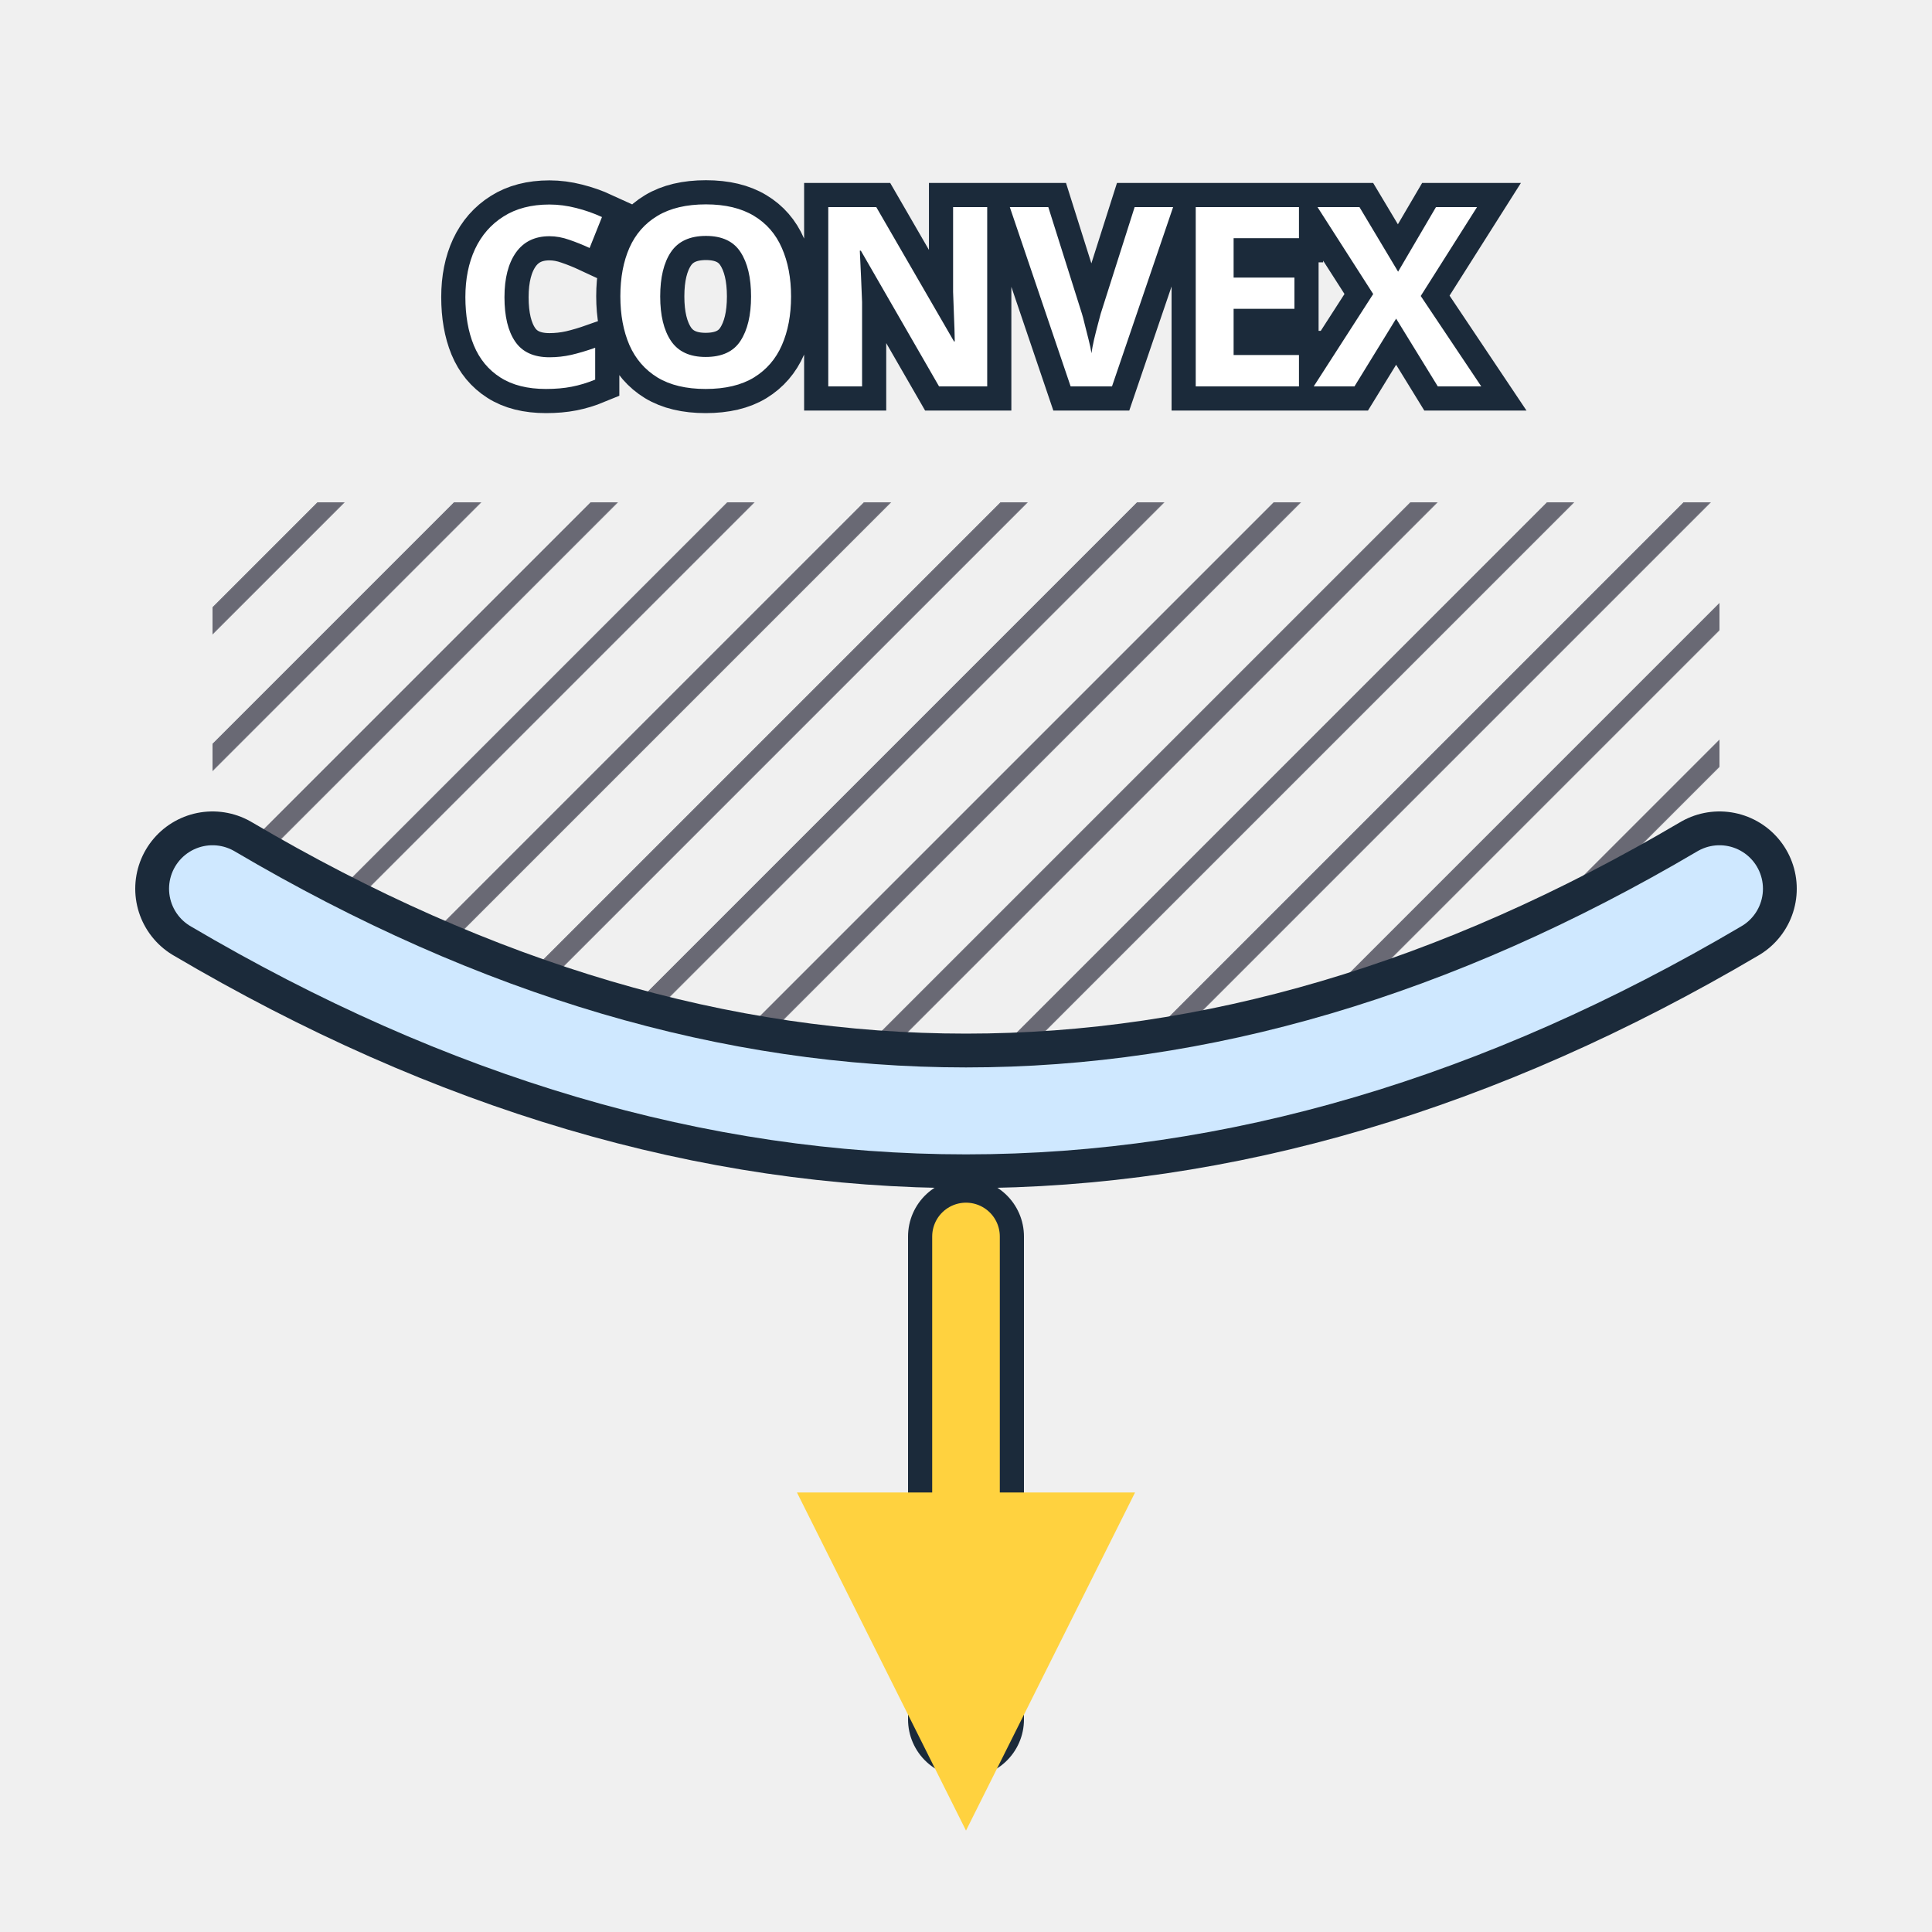
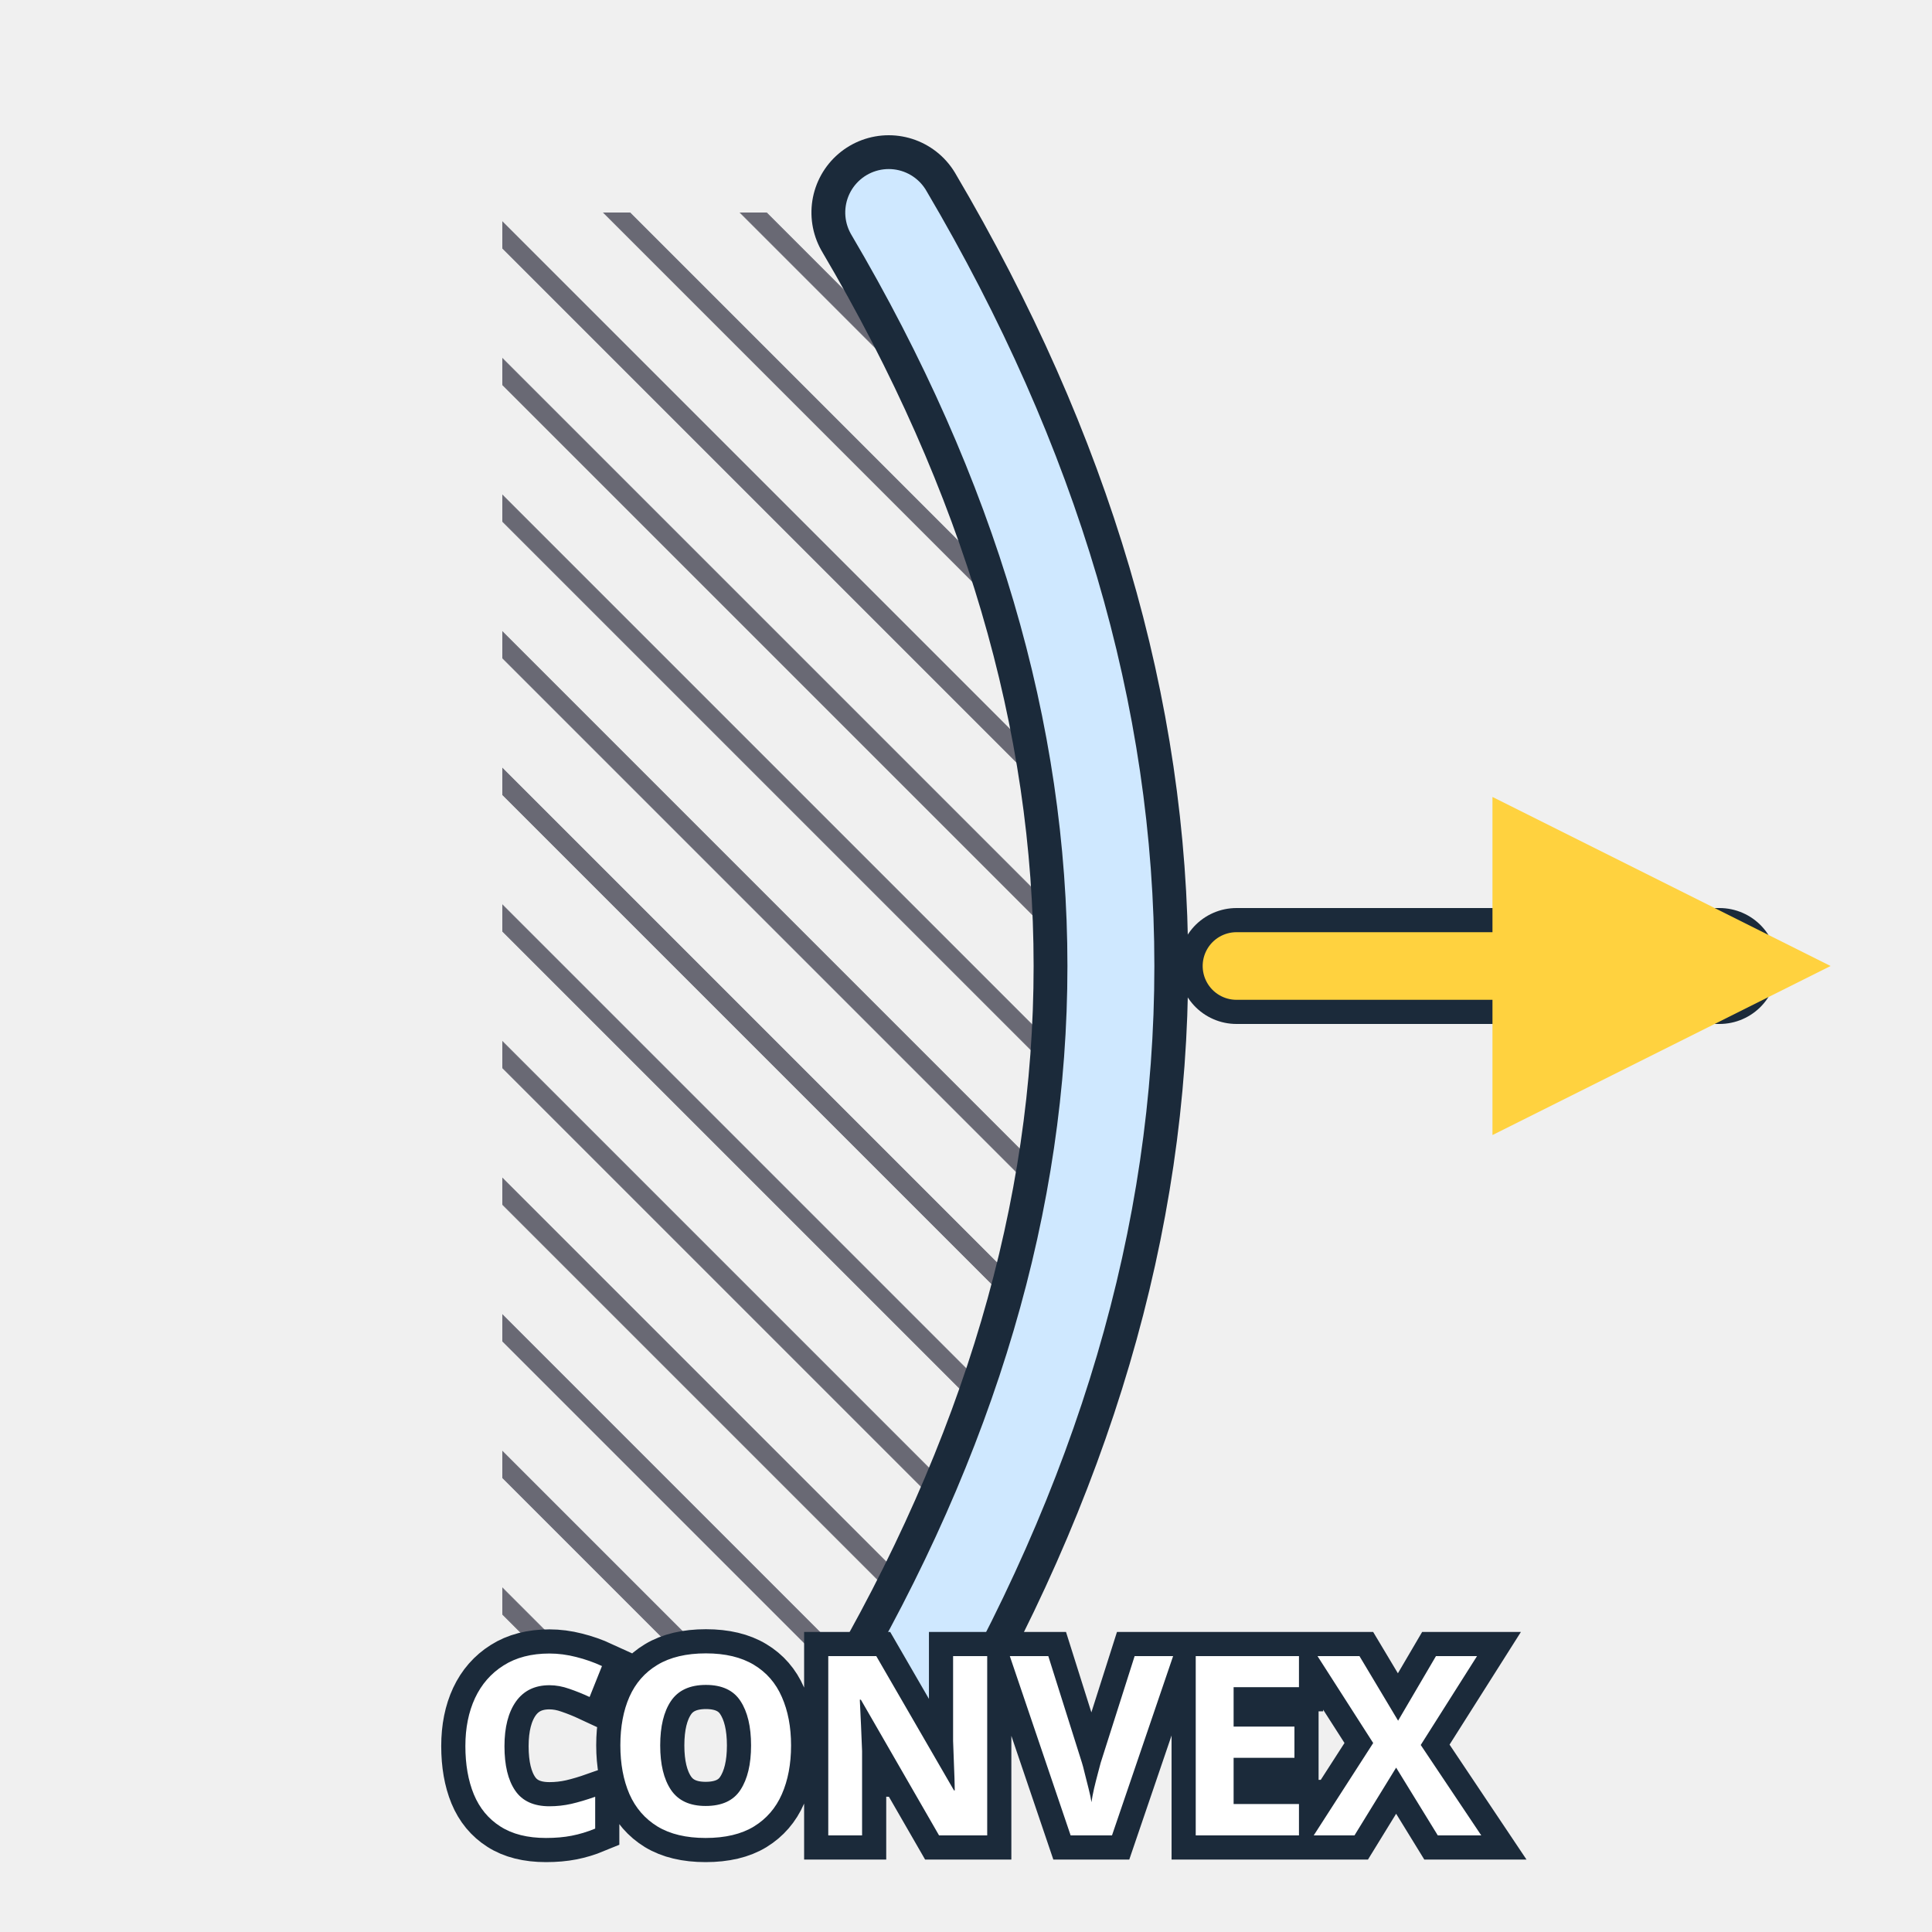
<svg xmlns="http://www.w3.org/2000/svg" viewBox="0 0 200 200" width="200" height="200">
  <defs>
    <pattern id="hatch" width="10" height="10" patternUnits="userSpaceOnUse" patternTransform="rotate(45)">
      <line x1="0" y1="0" x2="0" y2="10" stroke="#5a5a66" stroke-width="4" />
    </pattern>
    <marker id="head" viewBox="0 0 10 10" refX="5" refY="5" markerWidth="5" markerHeight="5" orient="auto-start-reverse">
      <path d="M0,0 L10,5 L0,10 z" fill="#ffd23f" />
    </marker>
  </defs>
-   <path d="M22,92 Q100,138 178,92 L178,52 L22,52 z" fill="url(#hatch)" stroke="none" opacity="0.9" />
-   <path d="M22,92 Q100,138 178,92" fill="none" stroke="#1b2a3a" stroke-width="16" stroke-linecap="round" />
-   <path d="M22,92 Q100,138 178,92" fill="none" stroke="#cfe8ff" stroke-width="9" stroke-linecap="round" />
-   <line x1="100" y1="128" x2="100" y2="178" stroke="#1b2a3a" stroke-width="12" stroke-linecap="round" />
-   <line x1="100" y1="128" x2="100" y2="172" stroke="#ffd23f" stroke-width="7" stroke-linecap="round" marker-end="url(#head)" />
-   <text x="100" y="40" text-anchor="middle" font-family="sans-serif" font-size="26" font-weight="bold" fill="#ffffff" stroke="#1b2a3a" stroke-width="5" paint-order="stroke">CONVEX</text>
+   <g transform="rotate(-90 100 100)">
+     <path d="M22,92 Q100,138 178,92 L178,52 L22,52 z" fill="url(#hatch)" stroke="none" opacity="0.9" />
+     <path d="M22,92 Q100,138 178,92" fill="none" stroke="#1b2a3a" stroke-width="16" stroke-linecap="round" />
+     <path d="M22,92 Q100,138 178,92" fill="none" stroke="#cfe8ff" stroke-width="9" stroke-linecap="round" />
+     <line x1="100" y1="128" x2="100" y2="178" stroke="#1b2a3a" stroke-width="12" stroke-linecap="round" />
+     <line x1="100" y1="128" x2="100" y2="172" stroke="#ffd23f" stroke-width="7" stroke-linecap="round" marker-end="url(#head)" />
+   </g>
+   <text x="100" y="190" text-anchor="middle" font-family="sans-serif" font-size="26" font-weight="bold" fill="#ffffff" stroke="#1b2a3a" stroke-width="5" paint-order="stroke">CONVEX</text>
</svg>
